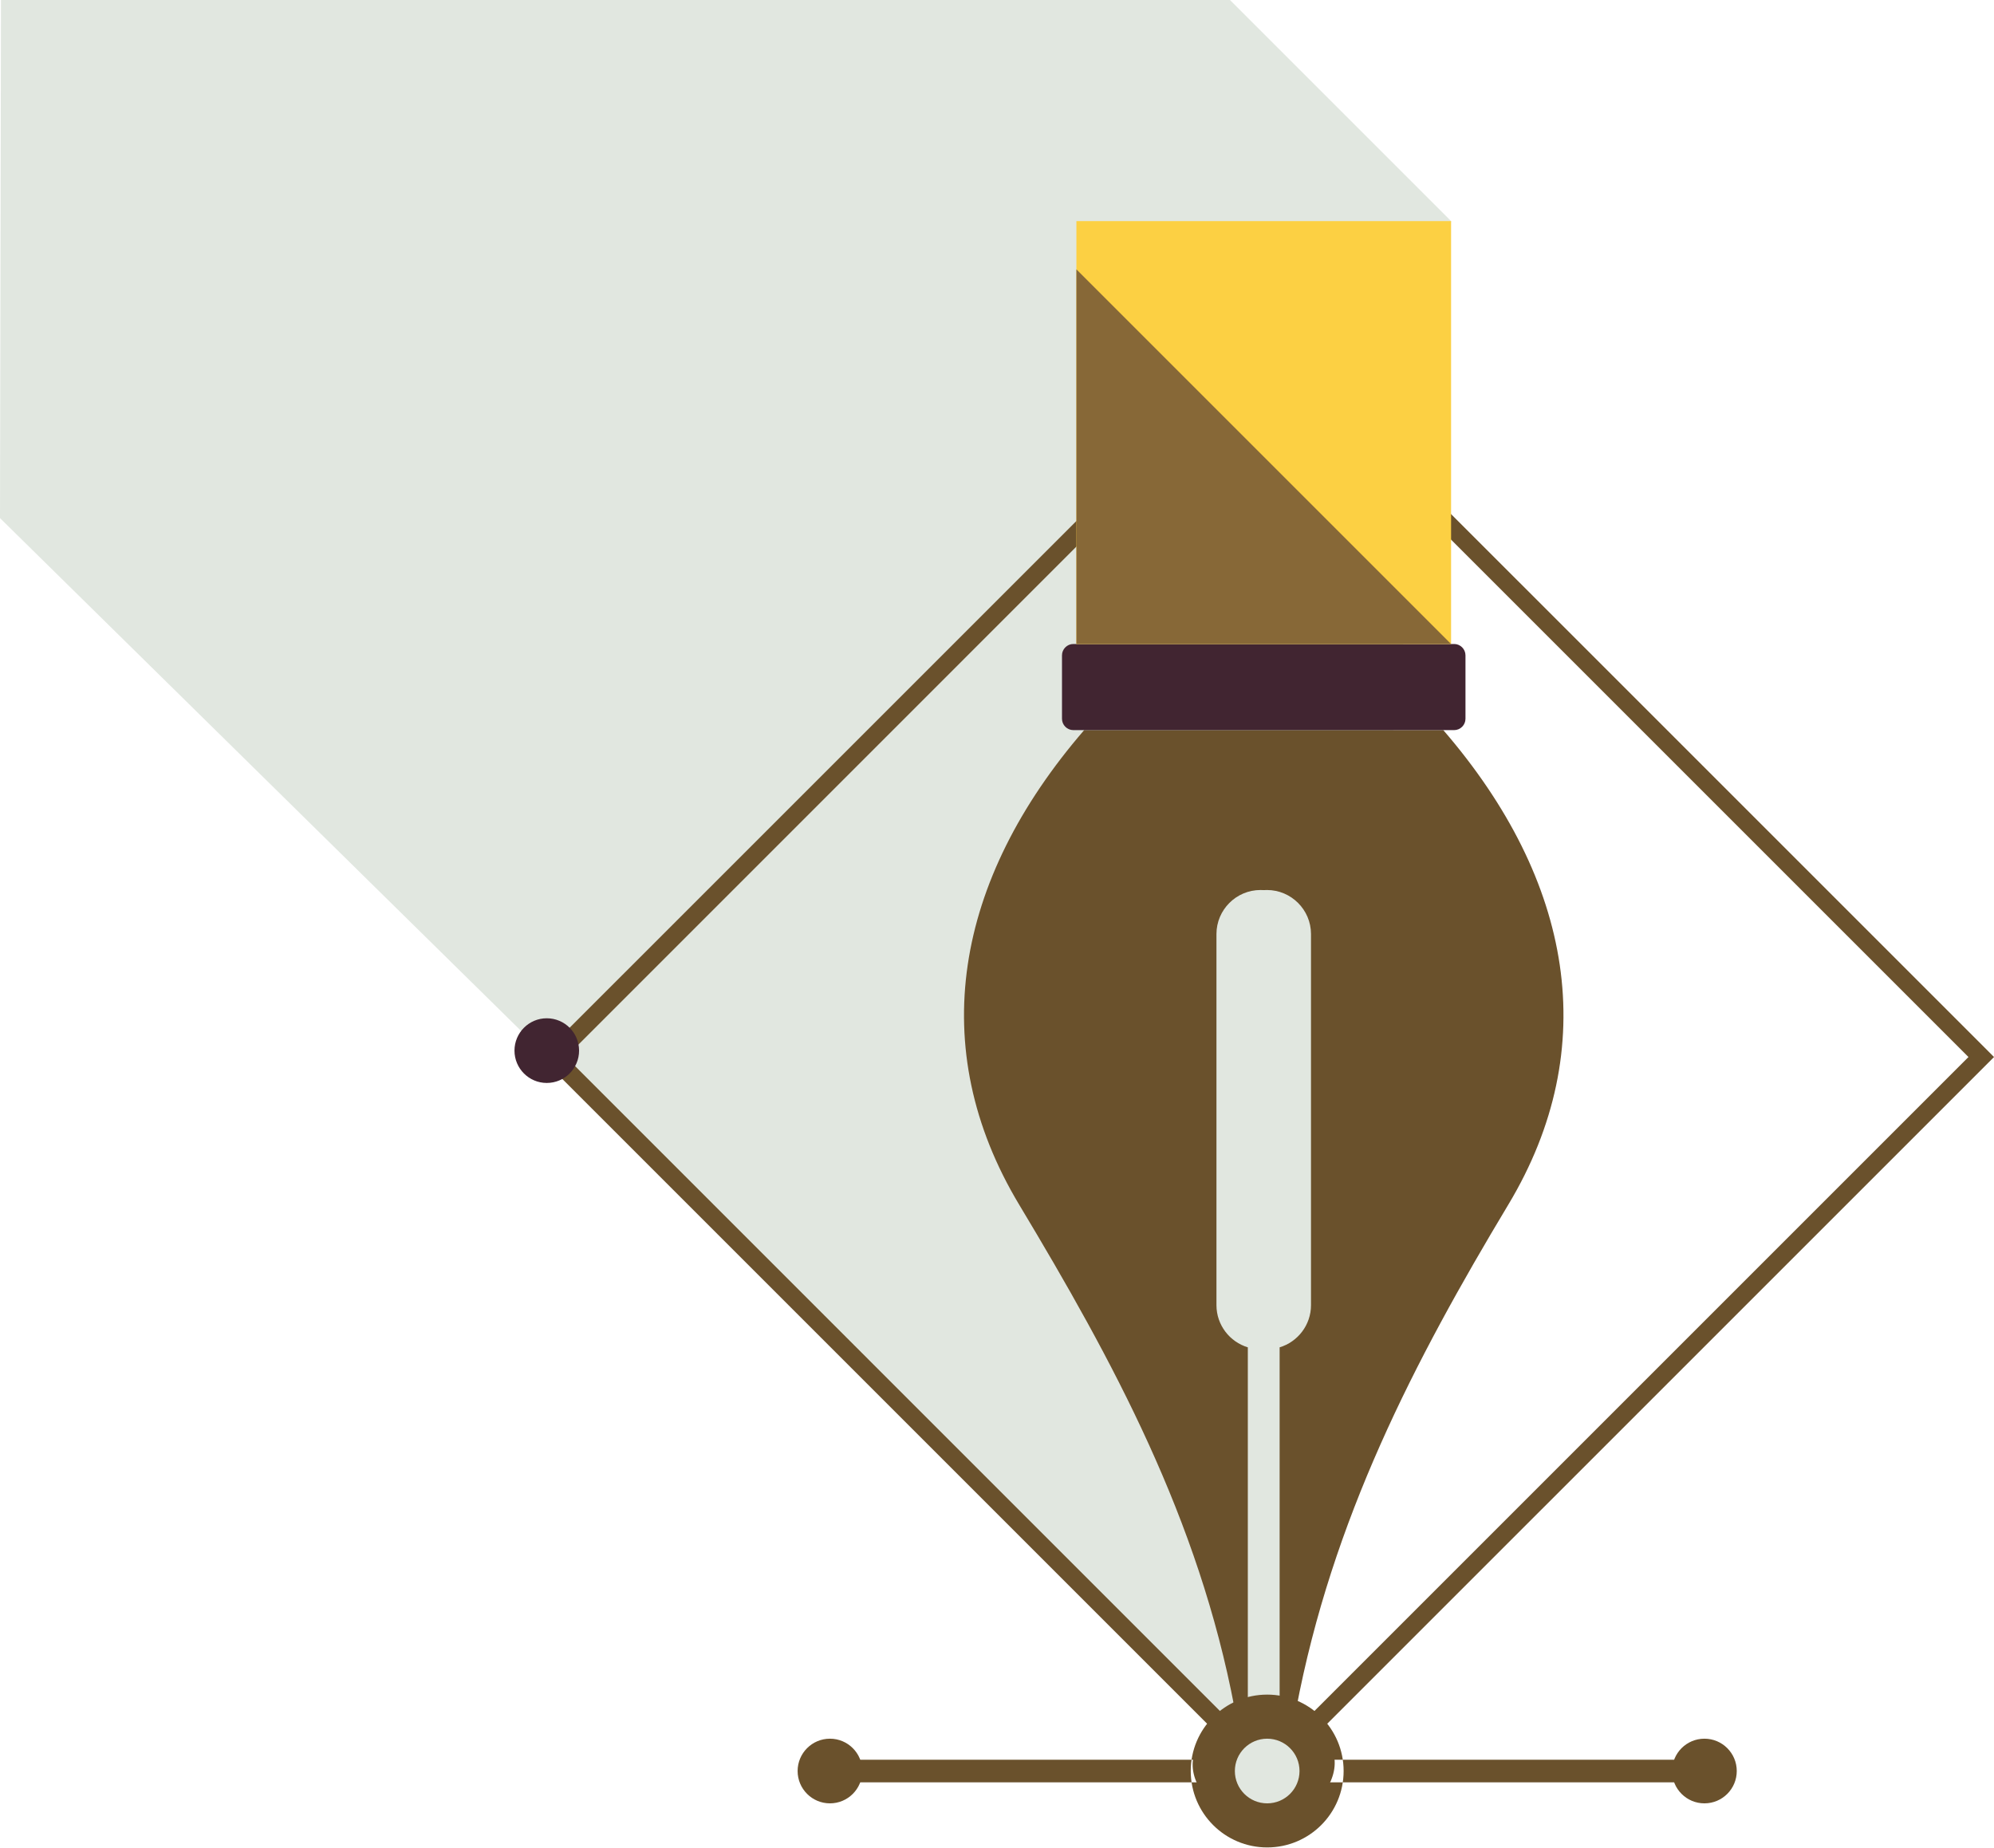
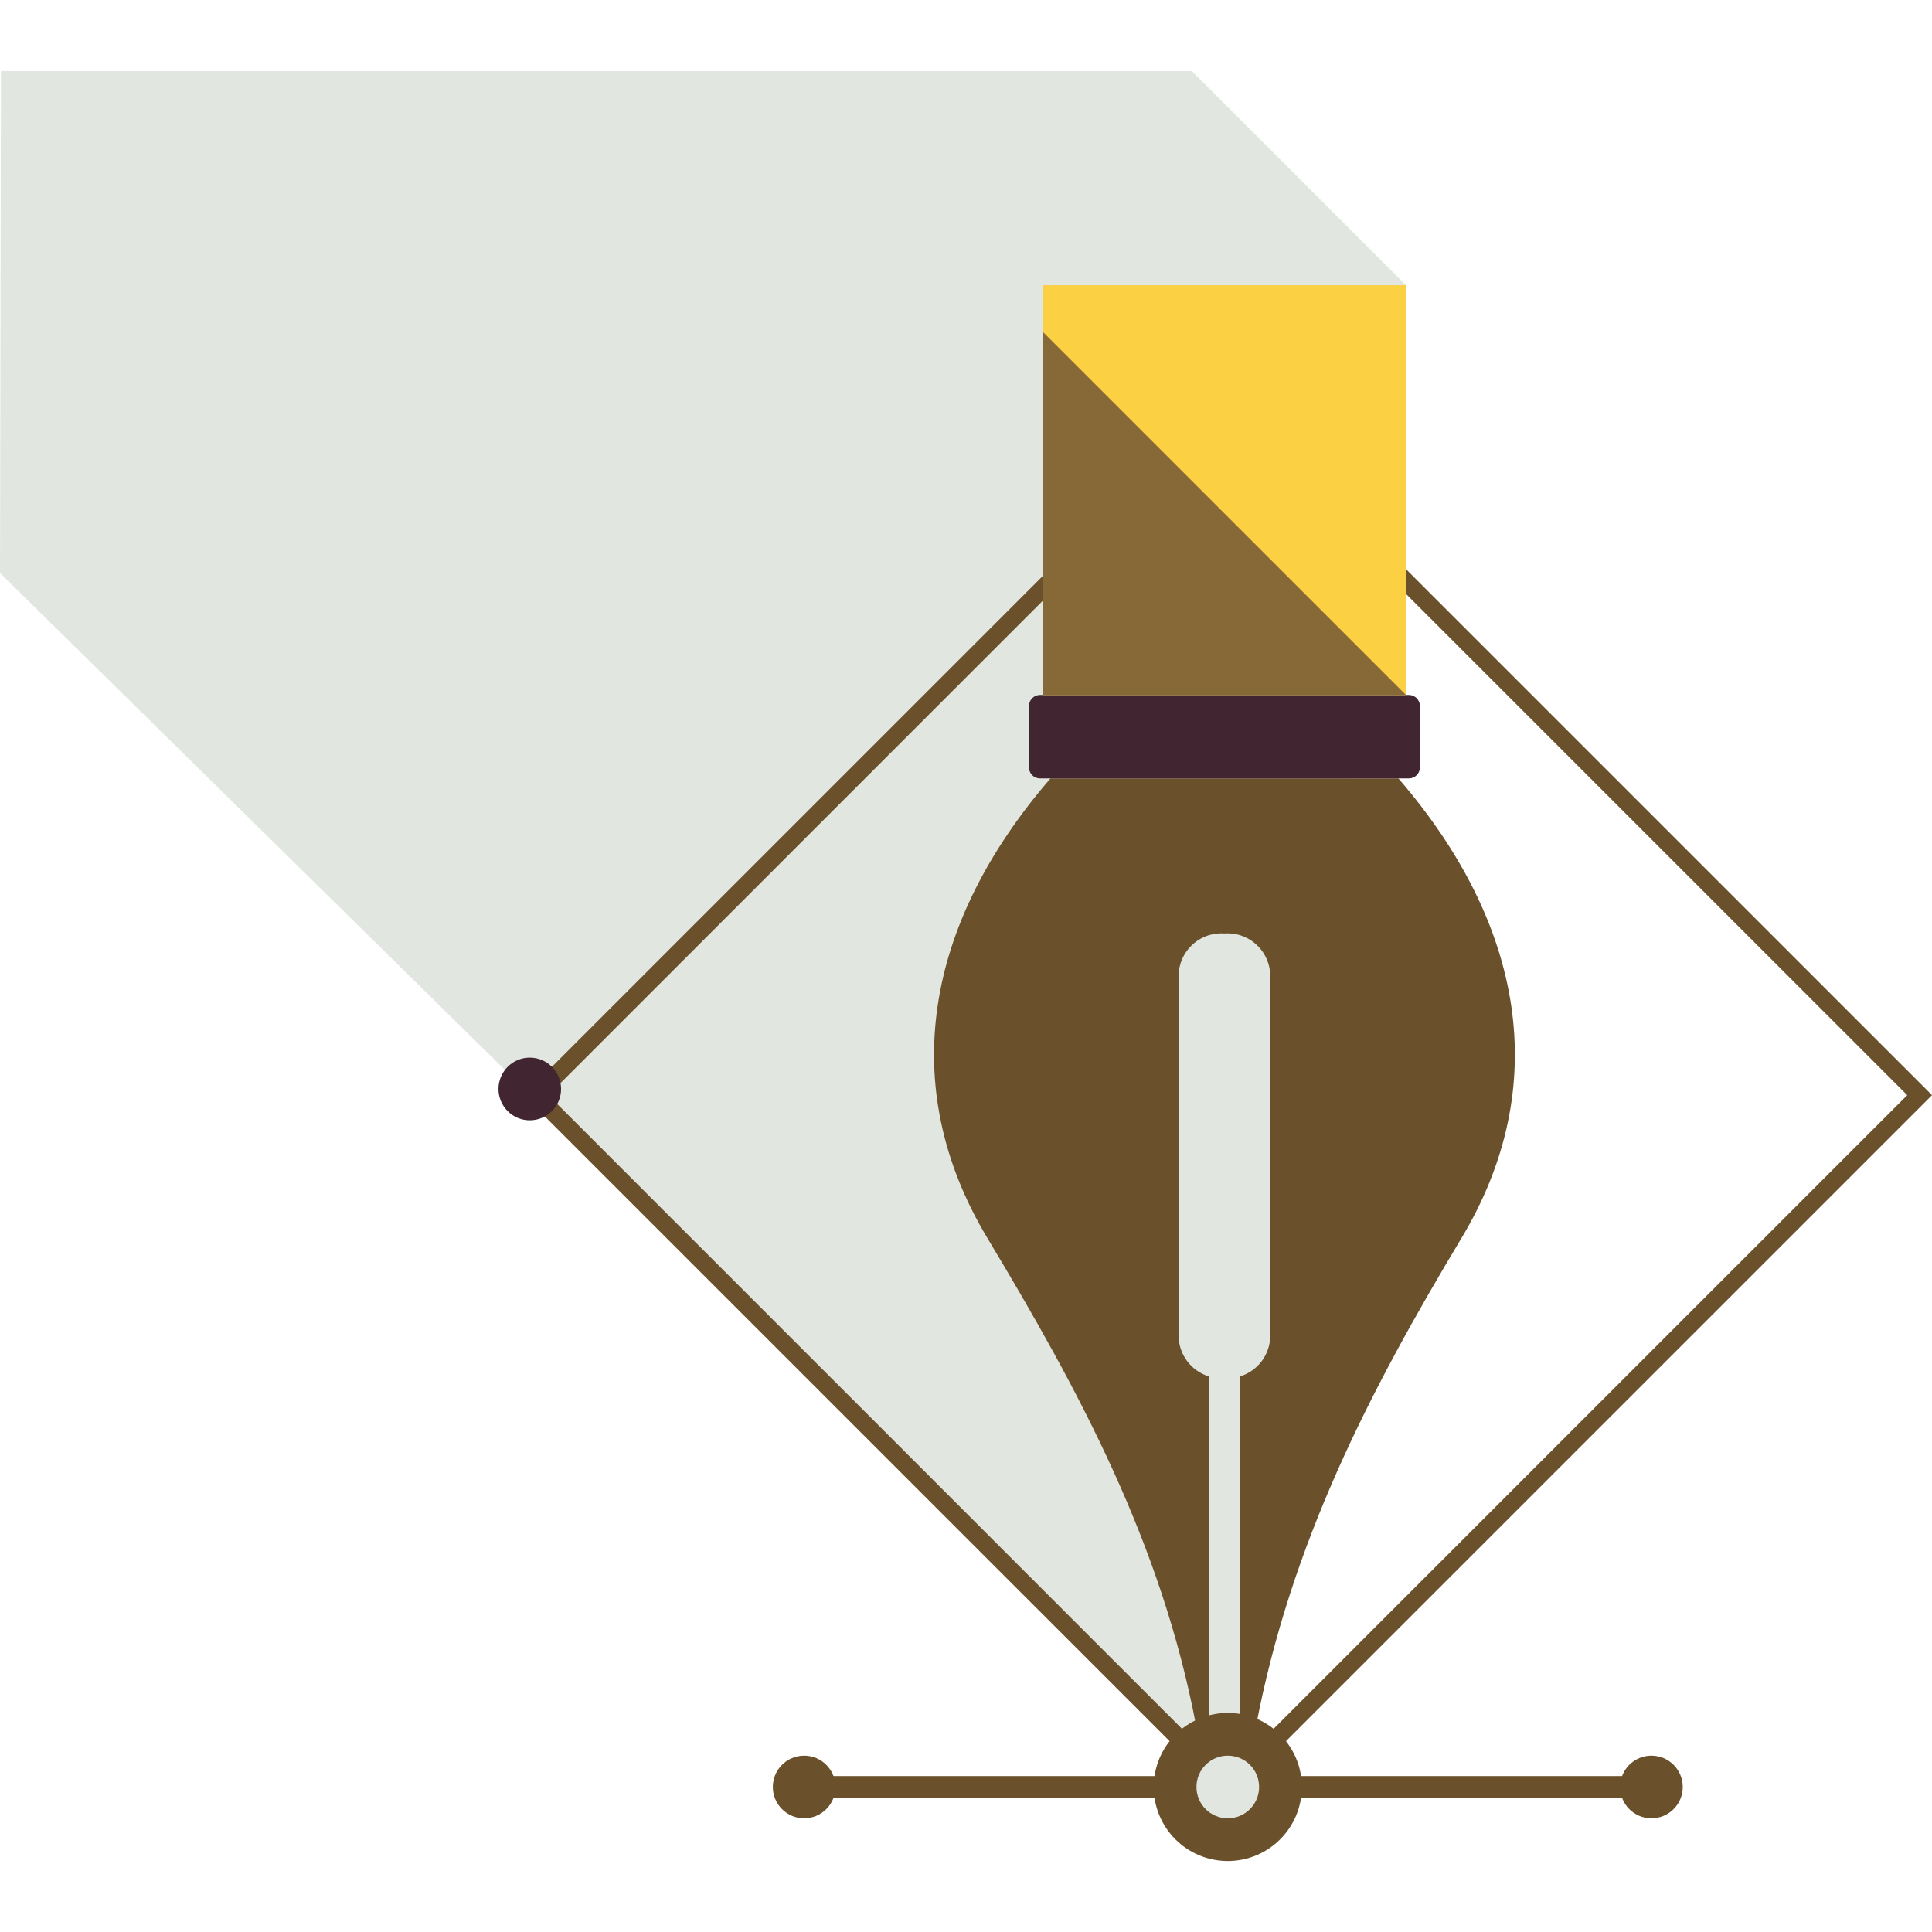
- <svg xmlns="http://www.w3.org/2000/svg" viewBox="0 0 267.489 247.833">
-   <g fill-rule="evenodd" clip-rule="evenodd">
-     <path fill="#E1E7E0" d="M173.581 215.778l-2.043 22.545-171.538-168.82.133-69.503h164.865l29.659 29.659z" />
-     <path fill="#6A512C" d="M169.136 238.44l-95.793-95.785-.854-.856.854-.859 95.793-95.784.854-.856.854.856 95.793 95.784.854.859-.854.856-95.793 95.785-.854.859-.854-.859zm-93.209-96.641l94.063 94.068 94.074-94.068-94.075-94.069-94.062 94.069zm97.95 87.471c4.825-25.45 15.837-46.651 28.462-67.672s8.677-43.496-8.725-63.654h-48.176c-17.401 20.158-21.349 42.633-8.725 63.654 12.625 21.021 24.076 42.1 28.9 67.551-3.082.937-5.311 3.583-5.606 7.163-.297 3.579 3.308 7.379 7.385 7.379v-62.946c-2.43-.732-4.208-2.996-4.208-5.654v-49.793c0-3.248 2.655-5.903 5.903-5.903l.438.015.438-.015c3.248 0 5.903 2.655 5.903 5.903v49.793c0 2.658-1.777 4.922-4.208 5.654v62.946c4.078 0 7.516-3.936 7.386-7.379-.129-3.447-1.99-5.714-5.167-7.042z" />
-     <path fill="#412531" d="M195.072 97.944h-51.091c-.83 0-1.518-.685-1.518-1.523v-8.508c0-.836.688-1.521 1.518-1.521h51.091c.829 0 1.517.685 1.517 1.521v8.508c0 .839-.688 1.523-1.517 1.523z" />
-     <path fill="#FCD043" d="M144.396 29.662h50.262v56.731h-50.262z" />
-     <path fill="#876837" d="M194.657 86.393h-50.261v-50.262z" />
-     <path fill="#6A512C" d="M111.335 236.069h117.309v3.028h-117.309zm58.654 11.764c-5.667 0-10.254-4.59-10.254-10.254 0-5.66 4.587-10.247 10.254-10.247 5.666 0 10.254 4.587 10.254 10.247 0 5.665-4.588 10.254-10.254 10.254z" />
-     <circle fill="#E1E7E0" cx="169.989" cy="237.582" r="4.337" />
-     <circle fill="#6A512C" cx="228.644" cy="237.582" r="4.337" />
-     <circle fill="#6A512C" cx="111.335" cy="237.582" r="4.337" />
-     <path fill="#412531" d="M73.343 145.278c-2.383 0-4.327-1.944-4.327-4.338s1.944-4.339 4.327-4.339c2.406 0 4.338 1.944 4.338 4.339s-1.932 4.338-4.338 4.338z" />
-   </g>
+ <svg xmlns="http://www.w3.org/2000/svg" viewBox="0 0 1024 1024" enable-background="new 0 0 1024 1024">
+   <path fill="#E1E7E0" d="M664.502 863.664l-7.821 86.307-656.681-646.277.509-266.07h631.135l113.54 113.541-80.682 712.499z" />
+   <path fill="#6A512C" d="M647.485 950.418l-366.714-366.684-3.27-3.276 3.27-3.289 366.714-366.68 3.27-3.277 3.27 3.277 366.714 366.68 3.27 3.289-3.27 3.276-366.715 366.684-3.27 3.289-3.269-3.289zm-356.822-369.96l360.092 360.11 360.134-360.11-360.138-360.115-360.088 360.115zm350.146 390.063v-240.97c-9.302-2.803-16.108-11.47-16.108-21.645v-190.617c0-12.435 10.164-22.599 22.598-22.599l1.677.058 1.677-.058c12.434 0 22.598 10.164 22.598 22.599v190.617c0 10.175-6.803 18.842-16.108 21.645v240.97l8.494-55.207c18.472-97.427 60.627-178.589 108.958-259.062s33.218-166.511-33.4-243.68h-184.43c-66.614 77.169-81.728 163.207-33.4 243.68 48.331 80.473 92.167 161.167 110.635 258.599l6.809 55.67z" />
+   <path fill="#412531" d="M746.773 412.572h-195.585c-3.178 0-5.812-2.622-5.812-5.83v-32.57c0-3.201 2.634-5.823 5.812-5.823h195.586c3.174 0 5.808 2.623 5.808 5.823v32.57c-.001 3.212-2.635 5.83-5.809 5.83z" />
+   <path fill="#FCD043" d="M552.776 151.175h192.412v217.177h-192.412v-217.177z" />
+   <path fill="#876837" d="M745.185 368.353h-192.409v-192.413l192.409 192.413z" />
+   <path fill="#6A512C" d="M426.212 941.342h449.082v11.592h-449.082v-11.592zm224.539 45.035c-21.694 0-39.254-17.572-39.254-39.255 0-21.667 17.56-39.228 39.254-39.228 21.69 0 39.254 17.561 39.254 39.228 0 21.687-17.564 39.255-39.254 39.255z" />
+   <circle fill="#E1E7E0" cx="650.751" cy="947.134" r="16.603" />
+   <circle fill="#6A512C" cx="875.294" cy="947.134" r="16.603" />
+   <circle fill="#6A512C" cx="426.212" cy="947.134" r="16.603" />
+   <path fill="#412531" d="M280.771 593.776c-9.123 0-16.565-7.442-16.565-16.607 0-9.164 7.442-16.61 16.565-16.61 9.21 0 16.606 7.442 16.606 16.61.001 9.169-7.395 16.607-16.606 16.607z" />
</svg>
